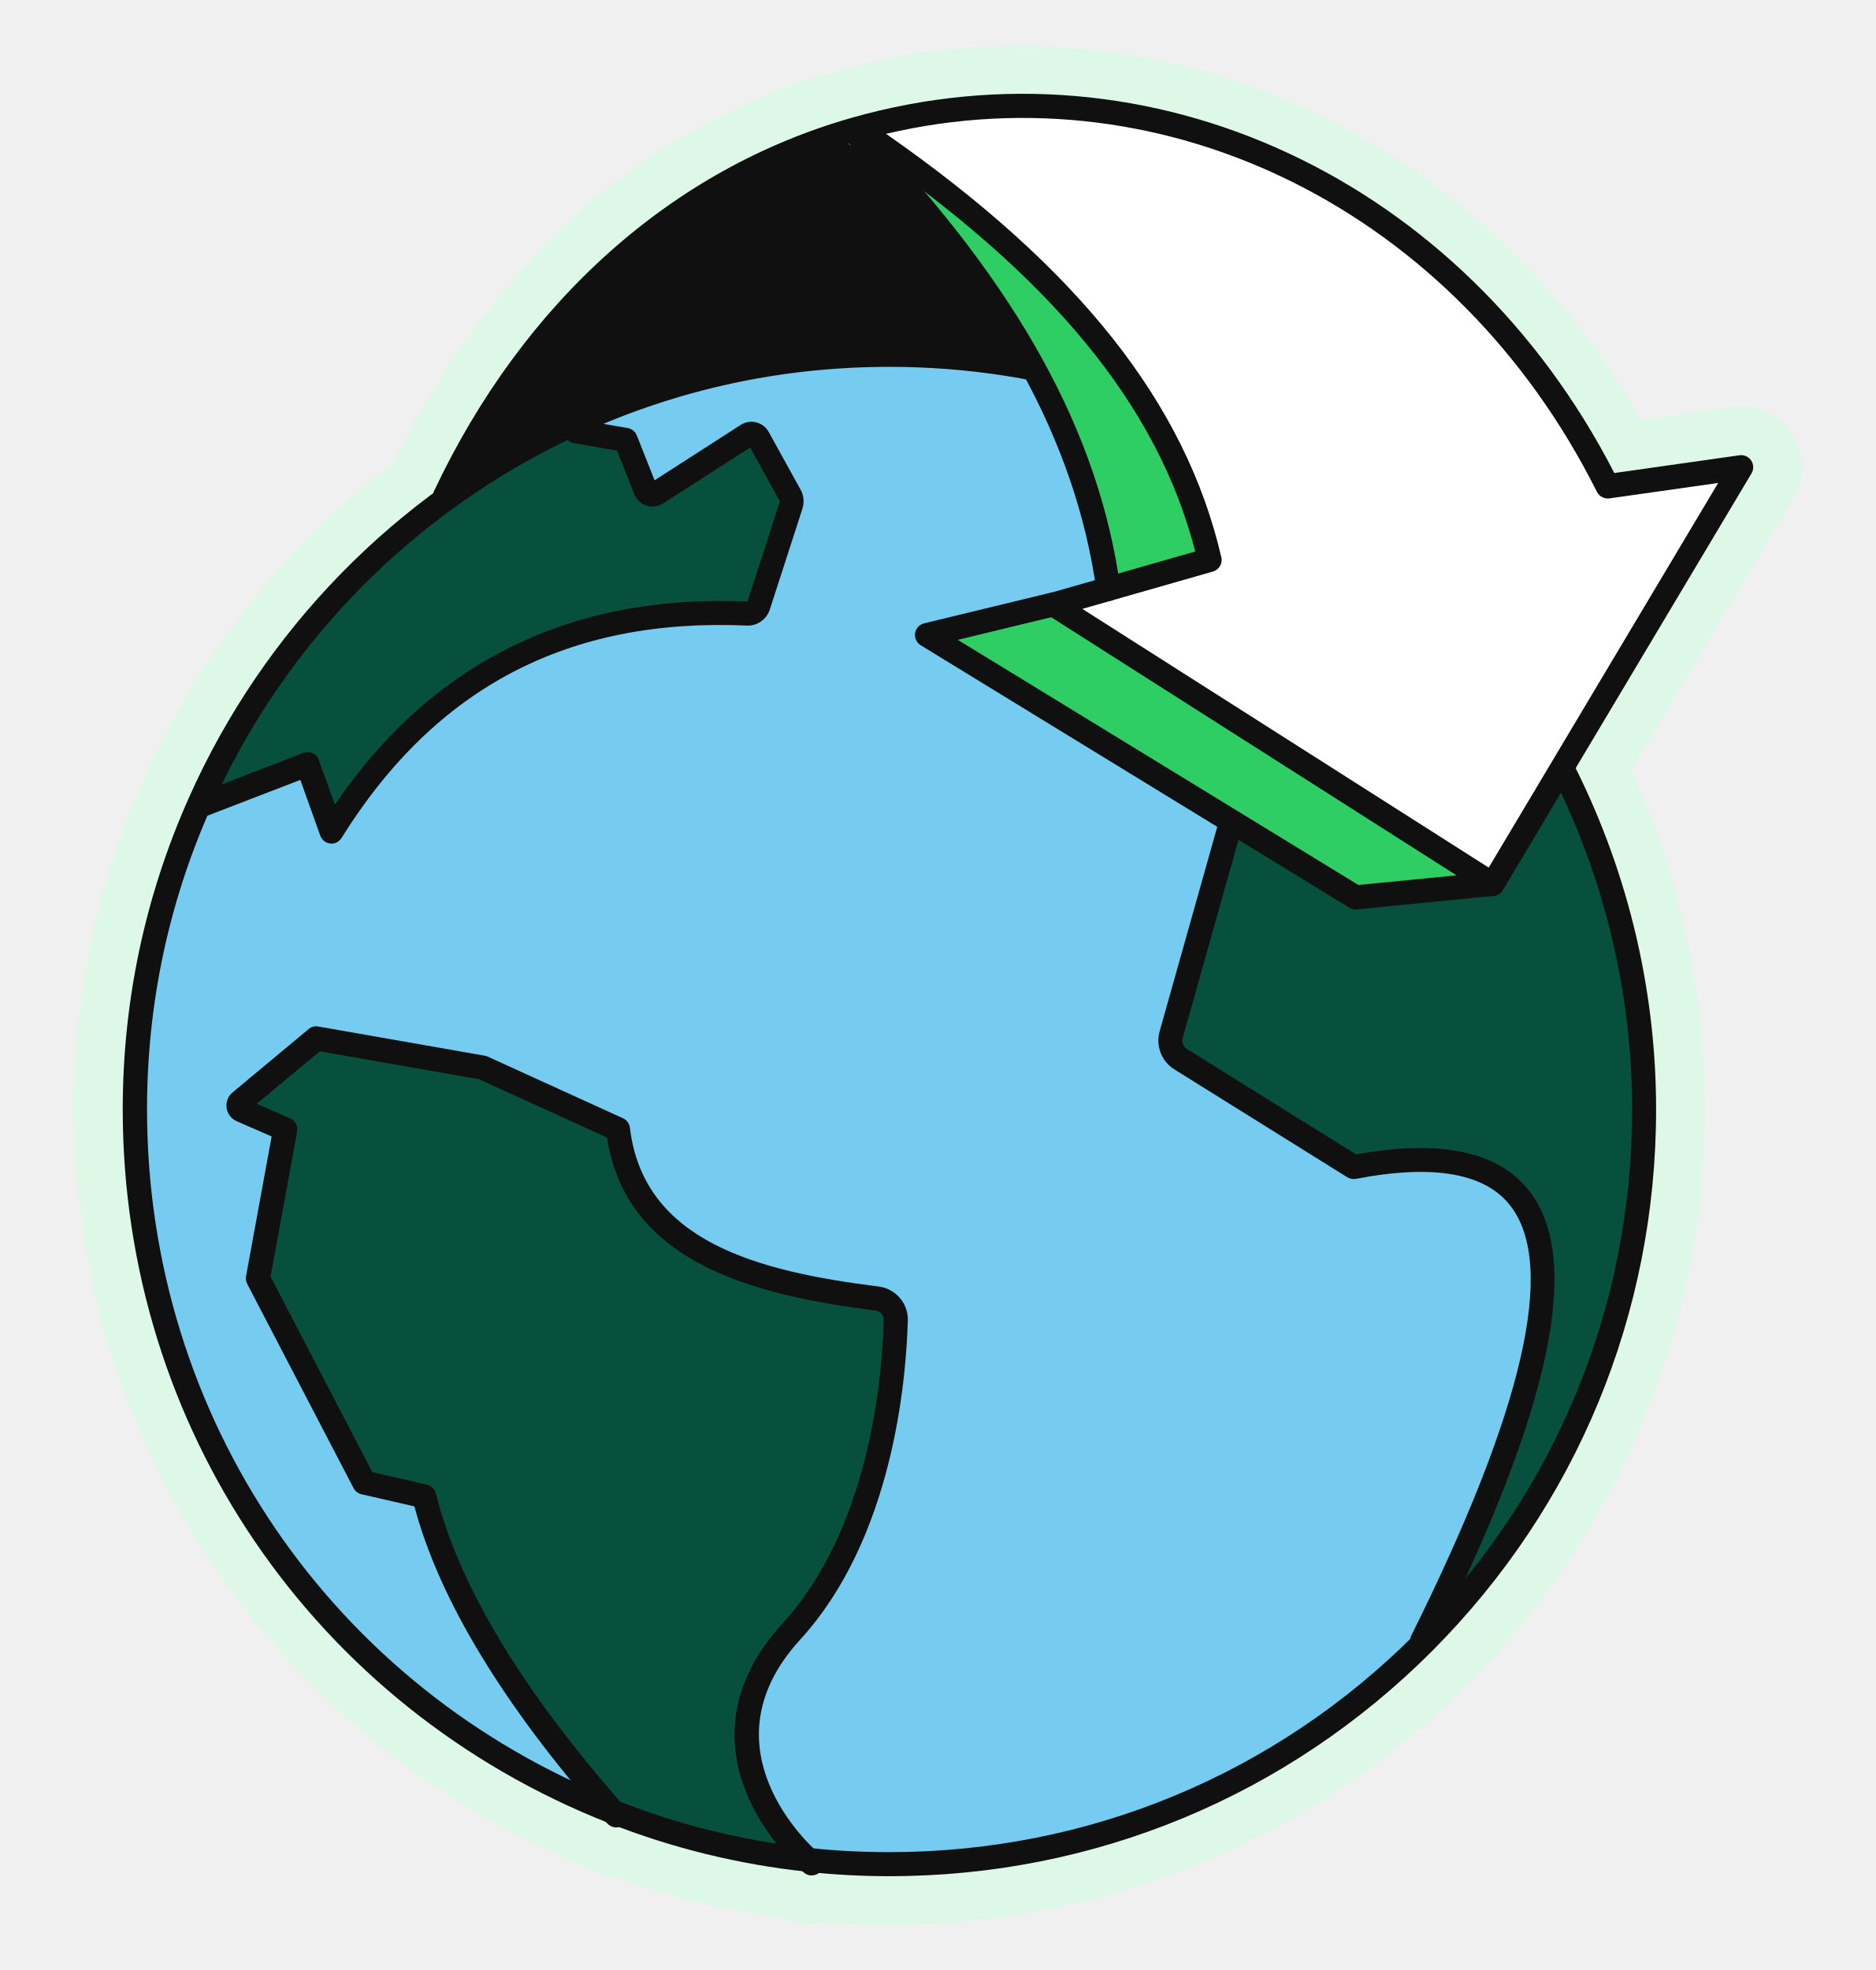
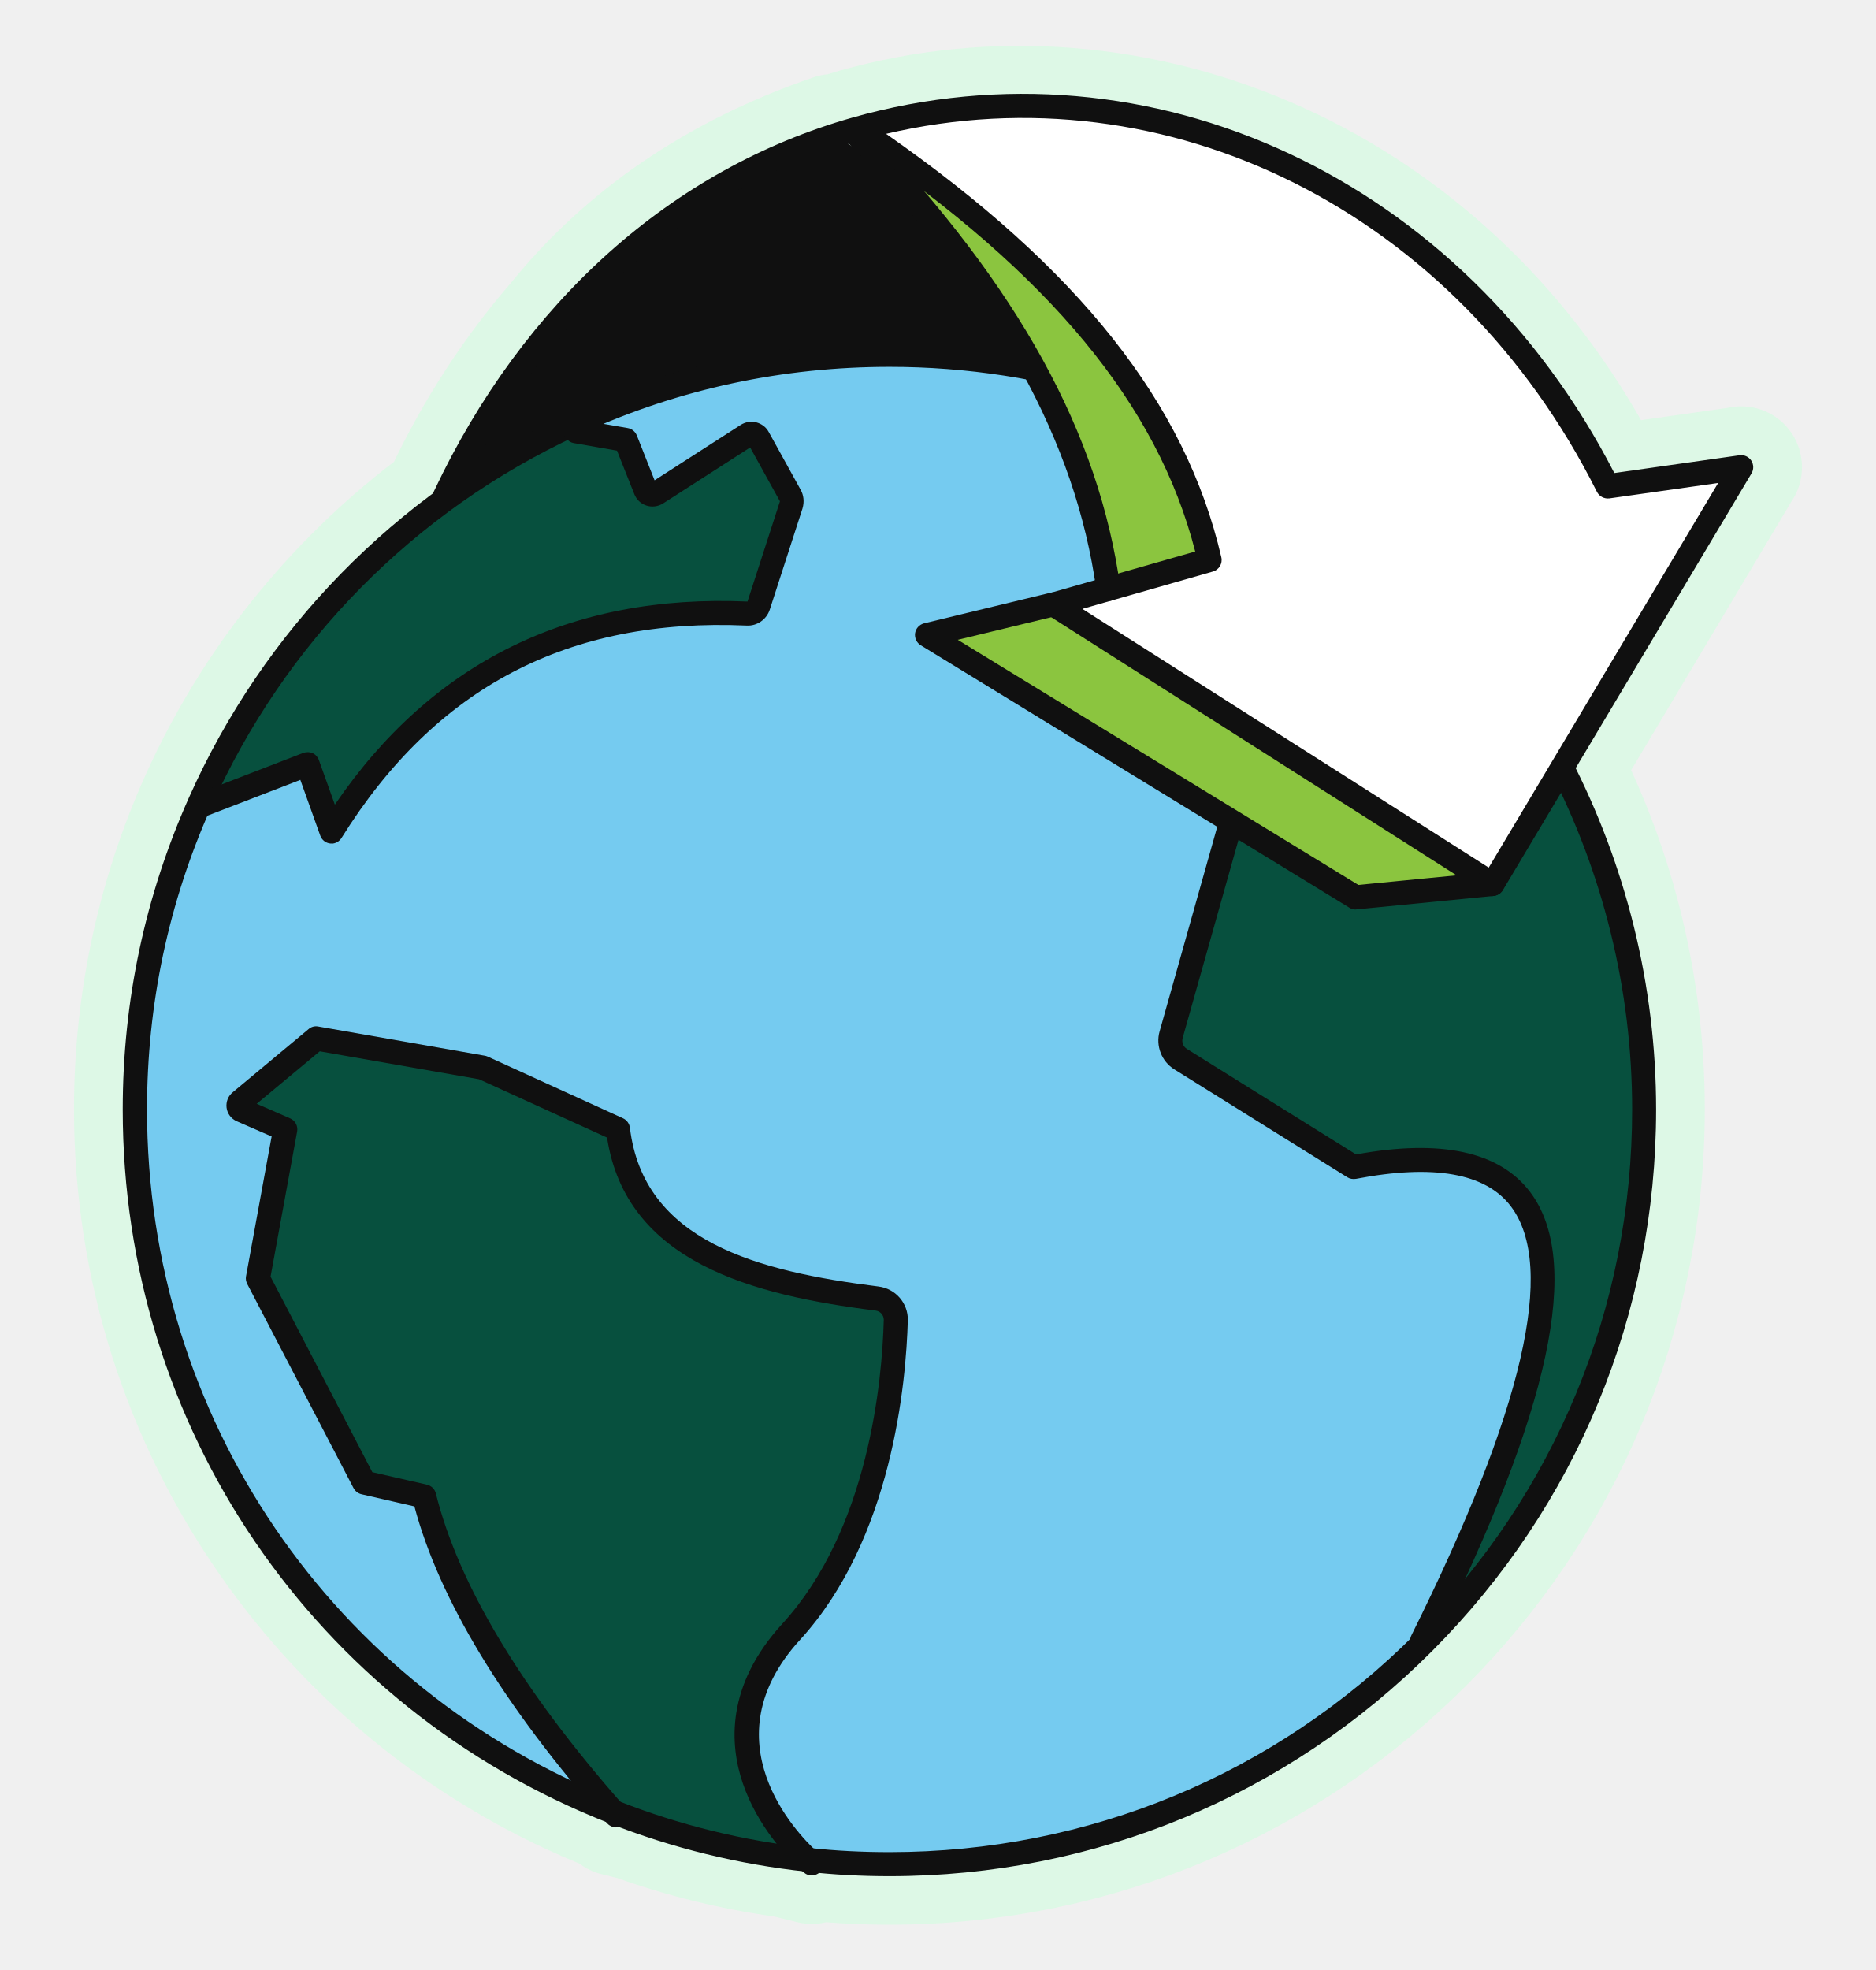
<svg xmlns="http://www.w3.org/2000/svg" width="40" height="42" viewBox="0 0 40 42" fill="none">
  <path d="M37.127 9.963L34.276 10.367C31.012 3.84 24.198 1.068 18.24 2.757C18.093 2.799 17.945 2.848 17.797 2.894C17.787 2.889 17.774 2.881 17.764 2.874C15.259 3.734 13.324 5.086 11.882 6.868C10.97 7.919 10.157 9.152 9.483 10.582L9.939 10.188C9.916 10.245 9.89 10.3 9.867 10.357C9.981 10.287 10.092 10.222 10.206 10.155C7.613 11.841 5.536 14.249 4.264 17.099C3.371 19.101 2.873 21.318 2.873 23.649C2.873 30.456 7.1 36.276 13.073 38.625C13.094 38.651 13.115 38.674 13.138 38.7L13.529 38.796C14.56 39.166 15.637 39.433 16.754 39.586L17.308 39.723C17.308 39.723 17.277 39.697 17.223 39.645C17.795 39.707 18.375 39.739 18.963 39.739C23.418 39.739 27.448 37.928 30.362 35.006C33.26 32.098 35.055 28.081 35.055 23.649C35.055 21.023 34.426 18.546 33.31 16.355L37.127 9.958V9.963Z" fill="#DDF8E6" stroke="#DDF8E6" stroke-width="2.59" stroke-linecap="round" stroke-linejoin="round" />
  <path d="M9.866 10.359C13.622 8.043 17.58 6.989 21.835 7.774C20.706 5.559 19.408 3.777 17.764 2.874C13.816 4.228 11.278 6.805 9.866 10.356V10.359Z" fill="#101010" />
  <path d="M28.256 10.514C32.372 13.431 35.058 18.227 35.058 23.654C35.058 28.085 33.263 32.103 30.365 35.011L30.326 34.975C33.815 27.969 34.136 23.866 28.865 24.881L25.177 22.581C25.001 22.473 24.918 22.258 24.975 22.058L28.207 10.584L28.256 10.514Z" fill="#07503E" />
  <path d="M18.701 27.687C18.932 27.715 19.105 27.912 19.1 28.145C19.069 29.308 18.81 32.673 16.87 34.791C14.746 37.112 16.769 39.228 17.225 39.65C15.774 39.495 14.384 39.145 13.076 38.63C10.83 36.076 9.53 33.851 9.045 31.903L7.766 31.611L5.5 27.259L6.082 24.079L5.153 23.675C5.077 23.641 5.062 23.54 5.127 23.488L6.743 22.141L10.289 22.763L13.177 24.079C13.475 26.576 15.85 27.329 18.701 27.687Z" fill="#07503E" />
  <path d="M16.852 10.561C16.889 10.623 16.894 10.696 16.873 10.766L16.176 12.921C16.143 13.021 16.047 13.086 15.943 13.081C11.965 12.905 9.059 14.542 7.072 17.728L6.559 16.29L4.353 17.142L4.267 17.104C5.85 13.553 8.686 10.68 12.211 9.048L12.281 9.196L13.343 9.38L13.765 10.444C13.801 10.535 13.912 10.571 13.998 10.52L15.935 9.274C16.016 9.222 16.125 9.248 16.171 9.331L16.852 10.561Z" fill="#07503E" />
  <path d="M30.326 34.975L30.365 35.011C27.451 37.933 23.421 39.743 18.966 39.743C18.378 39.743 17.798 39.712 17.225 39.65C16.77 39.228 14.747 37.112 16.87 34.791C18.811 32.673 19.07 29.308 19.101 28.145C19.106 27.912 18.932 27.715 18.702 27.687C15.85 27.329 13.475 26.576 13.177 24.079L10.289 22.763L6.743 22.141L5.127 23.488C5.062 23.54 5.078 23.641 5.153 23.675L6.083 24.079L5.5 27.259L7.766 31.611L9.046 31.903C9.53 33.851 10.83 36.076 13.076 38.63C7.103 36.281 2.876 30.461 2.876 23.654C2.876 21.323 3.374 19.106 4.267 17.104L4.353 17.142L6.559 16.29L7.072 17.728C9.059 14.542 11.965 12.905 15.943 13.081C16.047 13.086 16.143 13.021 16.176 12.921L16.873 10.766C16.894 10.696 16.889 10.623 16.852 10.561L16.171 9.331C16.125 9.248 16.016 9.222 15.935 9.274L13.998 10.52C13.913 10.571 13.801 10.535 13.765 10.444L13.343 9.38L12.281 9.196L12.211 9.048C14.265 8.095 16.555 7.564 18.966 7.564C22.426 7.564 25.633 8.657 28.257 10.514L28.207 10.584L24.975 22.058C24.918 22.258 25.001 22.473 25.177 22.582L28.865 24.882C34.136 23.866 33.815 27.969 30.326 34.975Z" fill="#75CBF0" />
  <path d="M18.966 40C18.372 40 17.777 39.969 17.197 39.904C15.754 39.749 14.335 39.402 12.98 38.868C6.686 36.392 2.617 30.422 2.617 23.654C2.617 21.338 3.094 19.101 4.031 17C5.619 13.436 8.429 10.561 11.952 8.885L12.099 8.813C14.257 7.813 16.567 7.308 18.963 7.308C22.366 7.308 25.633 8.344 28.401 10.305C32.727 13.371 35.312 18.36 35.312 23.654C35.312 28.008 33.618 32.105 30.543 35.193C27.451 38.293 23.338 40 18.963 40H18.966ZM12.433 9.225L12.319 9.279C8.838 10.89 6.062 13.705 4.503 17.207C3.593 19.243 3.135 21.411 3.135 23.654C3.135 30.209 7.074 35.993 13.172 38.392C14.482 38.91 15.857 39.246 17.254 39.397C17.816 39.459 18.391 39.487 18.966 39.487C23.206 39.487 27.189 37.835 30.183 34.83C33.162 31.841 34.801 27.873 34.801 23.654C34.801 18.528 32.299 13.692 28.109 10.724C25.425 8.826 22.263 7.821 18.966 7.821C16.686 7.821 14.49 8.292 12.433 9.225Z" fill="#101010" />
  <path d="M7.072 17.984H7.044C6.945 17.974 6.863 17.909 6.829 17.816L6.404 16.627L4.443 17.383C4.314 17.435 4.164 17.368 4.112 17.235C4.06 17.103 4.127 16.956 4.259 16.904L6.466 16.052C6.531 16.029 6.604 16.029 6.666 16.057C6.728 16.085 6.777 16.14 6.8 16.205L7.14 17.155C9.209 14.12 12.165 12.659 15.938 12.825L16.63 10.688L15.995 9.54L14.138 10.734C14.027 10.802 13.9 10.817 13.781 10.778C13.664 10.74 13.573 10.652 13.527 10.54L13.156 9.608L12.237 9.447C12.097 9.424 12.004 9.289 12.027 9.152C12.05 9.012 12.183 8.919 12.322 8.942L13.384 9.126C13.473 9.141 13.545 9.201 13.579 9.284L13.957 10.24L15.793 9.059C15.892 8.996 16.013 8.976 16.125 9.004C16.236 9.033 16.334 9.105 16.389 9.206L17.07 10.439C17.137 10.556 17.153 10.698 17.111 10.841L16.412 13.001C16.342 13.21 16.14 13.348 15.923 13.337C12.118 13.169 9.287 14.651 7.282 17.865C7.236 17.94 7.153 17.987 7.065 17.987H7.072V17.984Z" fill="#101010" />
  <path d="M30.323 35.231C30.285 35.231 30.246 35.224 30.209 35.206C30.083 35.144 30.031 34.988 30.096 34.861C32.478 30.077 33.191 27.003 32.214 25.718C31.678 25.011 30.567 24.814 28.912 25.133C28.847 25.143 28.782 25.133 28.728 25.099L25.04 22.799C24.768 22.631 24.638 22.297 24.726 21.988L27.959 10.514C27.997 10.377 28.137 10.299 28.275 10.338C28.412 10.377 28.49 10.517 28.451 10.654L25.218 22.128C25.192 22.219 25.229 22.315 25.309 22.364L28.914 24.612C30.722 24.281 31.971 24.55 32.623 25.41C33.742 26.884 33.066 30.049 30.554 35.092C30.51 35.182 30.419 35.234 30.323 35.234V35.231Z" fill="#101010" />
  <path d="M17.308 39.985C17.251 39.985 17.194 39.967 17.145 39.925C17.145 39.925 17.108 39.897 17.046 39.837C16.79 39.599 16.15 38.938 15.837 38.016C15.557 37.193 15.474 35.937 16.681 34.618C18.53 32.598 18.81 29.415 18.844 28.138C18.844 28.039 18.771 27.954 18.67 27.941C16.062 27.614 13.35 26.918 12.944 24.253L10.214 23.009L6.818 22.414L5.474 23.532L6.186 23.843C6.295 23.89 6.357 24.006 6.336 24.123L5.769 27.218L7.939 31.386L9.102 31.652C9.196 31.673 9.271 31.746 9.294 31.841C9.778 33.784 11.115 36.012 13.267 38.459C13.293 38.49 13.311 38.511 13.329 38.532C13.425 38.638 13.415 38.798 13.311 38.894C13.205 38.99 13.045 38.98 12.949 38.876C12.923 38.845 12.897 38.819 12.874 38.788C10.729 36.348 9.367 34.103 8.836 32.116L7.709 31.857C7.636 31.841 7.574 31.792 7.538 31.725L5.272 27.374C5.246 27.322 5.235 27.265 5.246 27.21L5.792 24.229L5.049 23.905C4.927 23.851 4.847 23.742 4.831 23.615C4.816 23.488 4.865 23.364 4.966 23.284L6.58 21.94C6.637 21.89 6.712 21.87 6.787 21.885L10.333 22.507C10.354 22.509 10.374 22.517 10.395 22.525L13.283 23.841C13.363 23.877 13.42 23.955 13.431 24.043C13.721 26.47 16.15 27.104 18.732 27.428C19.095 27.472 19.364 27.783 19.357 28.145C19.32 29.479 19.025 32.81 17.059 34.96C15.088 37.115 16.997 39.086 17.398 39.459C17.445 39.503 17.471 39.524 17.474 39.529C17.582 39.62 17.595 39.78 17.507 39.889C17.456 39.951 17.383 39.982 17.31 39.982L17.308 39.985Z" fill="#101010" />
-   <path d="M29.101 19.134L31.61 18.844L22.25 12.822L20.056 13.578L29.101 19.134Z" fill="#2FCE65" />
+   <path d="M29.101 19.134L31.61 18.844L22.25 12.822L20.056 13.578L29.101 19.134Z" fill="#8BC53F" />
  <path d="M18.241 2.757C24.198 1.068 31.012 3.84 34.276 10.367L37.127 9.963L31.826 18.849L22.465 12.89L23.633 12.556L25.791 11.939C24.941 8.274 22.177 5.402 18.43 2.845L18.334 2.936C18.311 2.913 18.29 2.892 18.269 2.869L18.241 2.757Z" fill="white" />
-   <path d="M23.633 12.556C23.125 8.901 21.059 5.801 18.334 2.936L18.43 2.845C22.177 5.402 24.941 8.274 25.791 11.939L23.633 12.556Z" fill="#2FCE65" />
+   <path d="M23.633 12.556C23.125 8.901 21.059 5.801 18.334 2.936L18.43 2.845C22.177 5.402 24.941 8.274 25.791 11.939L23.633 12.556Z" fill="#8BC53F" />
  <path d="M23.633 12.814C23.499 12.814 23.387 12.711 23.377 12.576C22.931 9.403 21.271 6.393 18.148 3.112C18.124 3.088 18.101 3.065 18.078 3.039C17.984 2.933 17.992 2.772 18.098 2.677C18.204 2.583 18.365 2.591 18.461 2.697C18.479 2.718 18.497 2.734 18.515 2.754C21.724 6.129 23.431 9.23 23.887 12.519V12.555C23.887 12.698 23.773 12.814 23.631 12.814H23.633Z" fill="#101010" />
  <path d="M31.826 19.106C31.776 19.106 31.73 19.093 31.688 19.064L22.328 13.104C22.242 13.05 22.198 12.952 22.211 12.851C22.227 12.75 22.297 12.669 22.395 12.641L25.485 11.758C24.68 8.621 22.385 5.85 18.287 3.055C18.272 3.045 18.259 3.034 18.246 3.021C14.575 4.083 11.55 6.805 9.716 10.693C9.657 10.82 9.504 10.877 9.375 10.815C9.248 10.755 9.191 10.602 9.253 10.473C11.162 6.427 14.329 3.599 18.171 2.508C24.542 0.703 31.199 3.816 34.421 10.085L37.091 9.706C37.19 9.693 37.285 9.737 37.34 9.818C37.394 9.901 37.397 10.007 37.348 10.09L32.046 18.976C32.01 19.036 31.953 19.077 31.885 19.095C31.864 19.101 31.846 19.103 31.826 19.103V19.106ZM23.084 12.985L31.743 18.497L36.635 10.297L34.315 10.626C34.206 10.639 34.1 10.584 34.05 10.486C31.064 4.518 24.9 1.444 18.893 2.853C23.006 5.723 25.28 8.598 26.042 11.882C26.073 12.014 25.993 12.149 25.863 12.185L23.084 12.98V12.985Z" fill="#101010" />
  <path d="M28.907 19.391C28.86 19.391 28.813 19.378 28.772 19.352L19.632 13.757C19.544 13.703 19.497 13.602 19.512 13.498C19.528 13.395 19.606 13.314 19.704 13.289L22.403 12.636C22.538 12.602 22.677 12.688 22.711 12.825C22.745 12.962 22.659 13.102 22.522 13.133L20.422 13.641L28.964 18.867L31.797 18.59C31.94 18.577 32.064 18.678 32.077 18.821C32.09 18.961 31.989 19.088 31.846 19.101L28.927 19.388H28.901H28.907V19.391Z" fill="#101010" />
</svg>
